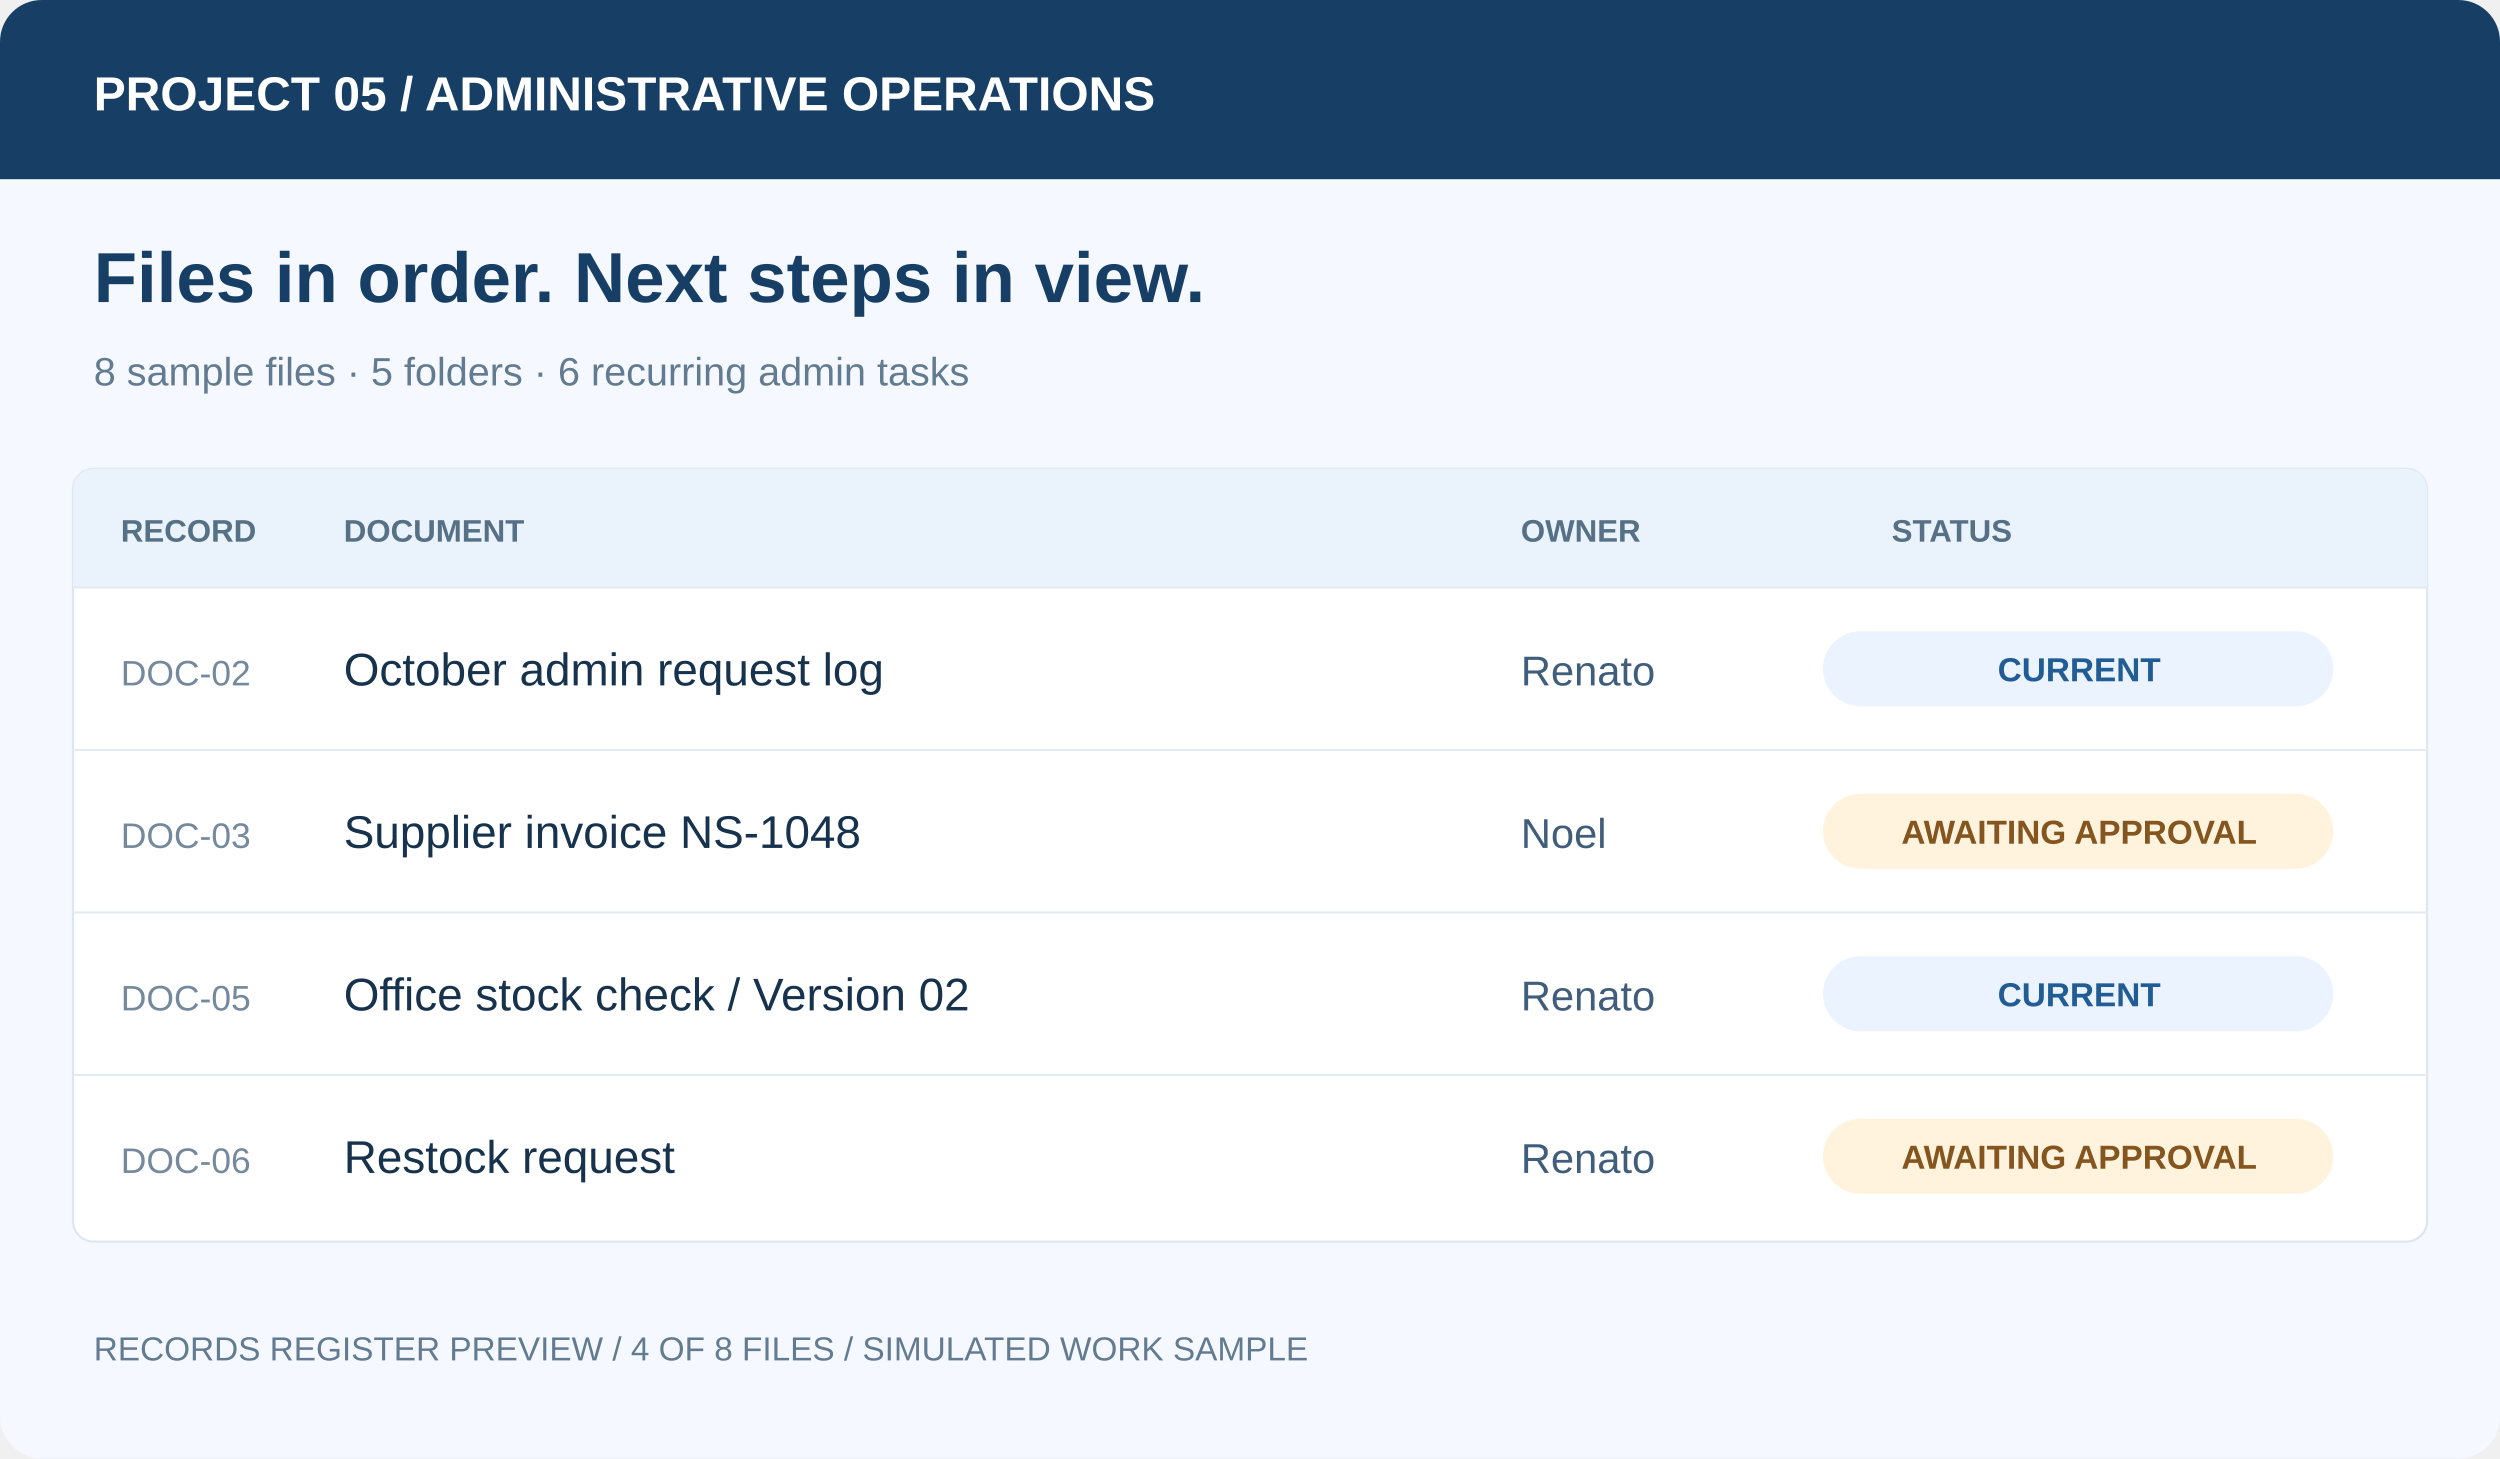
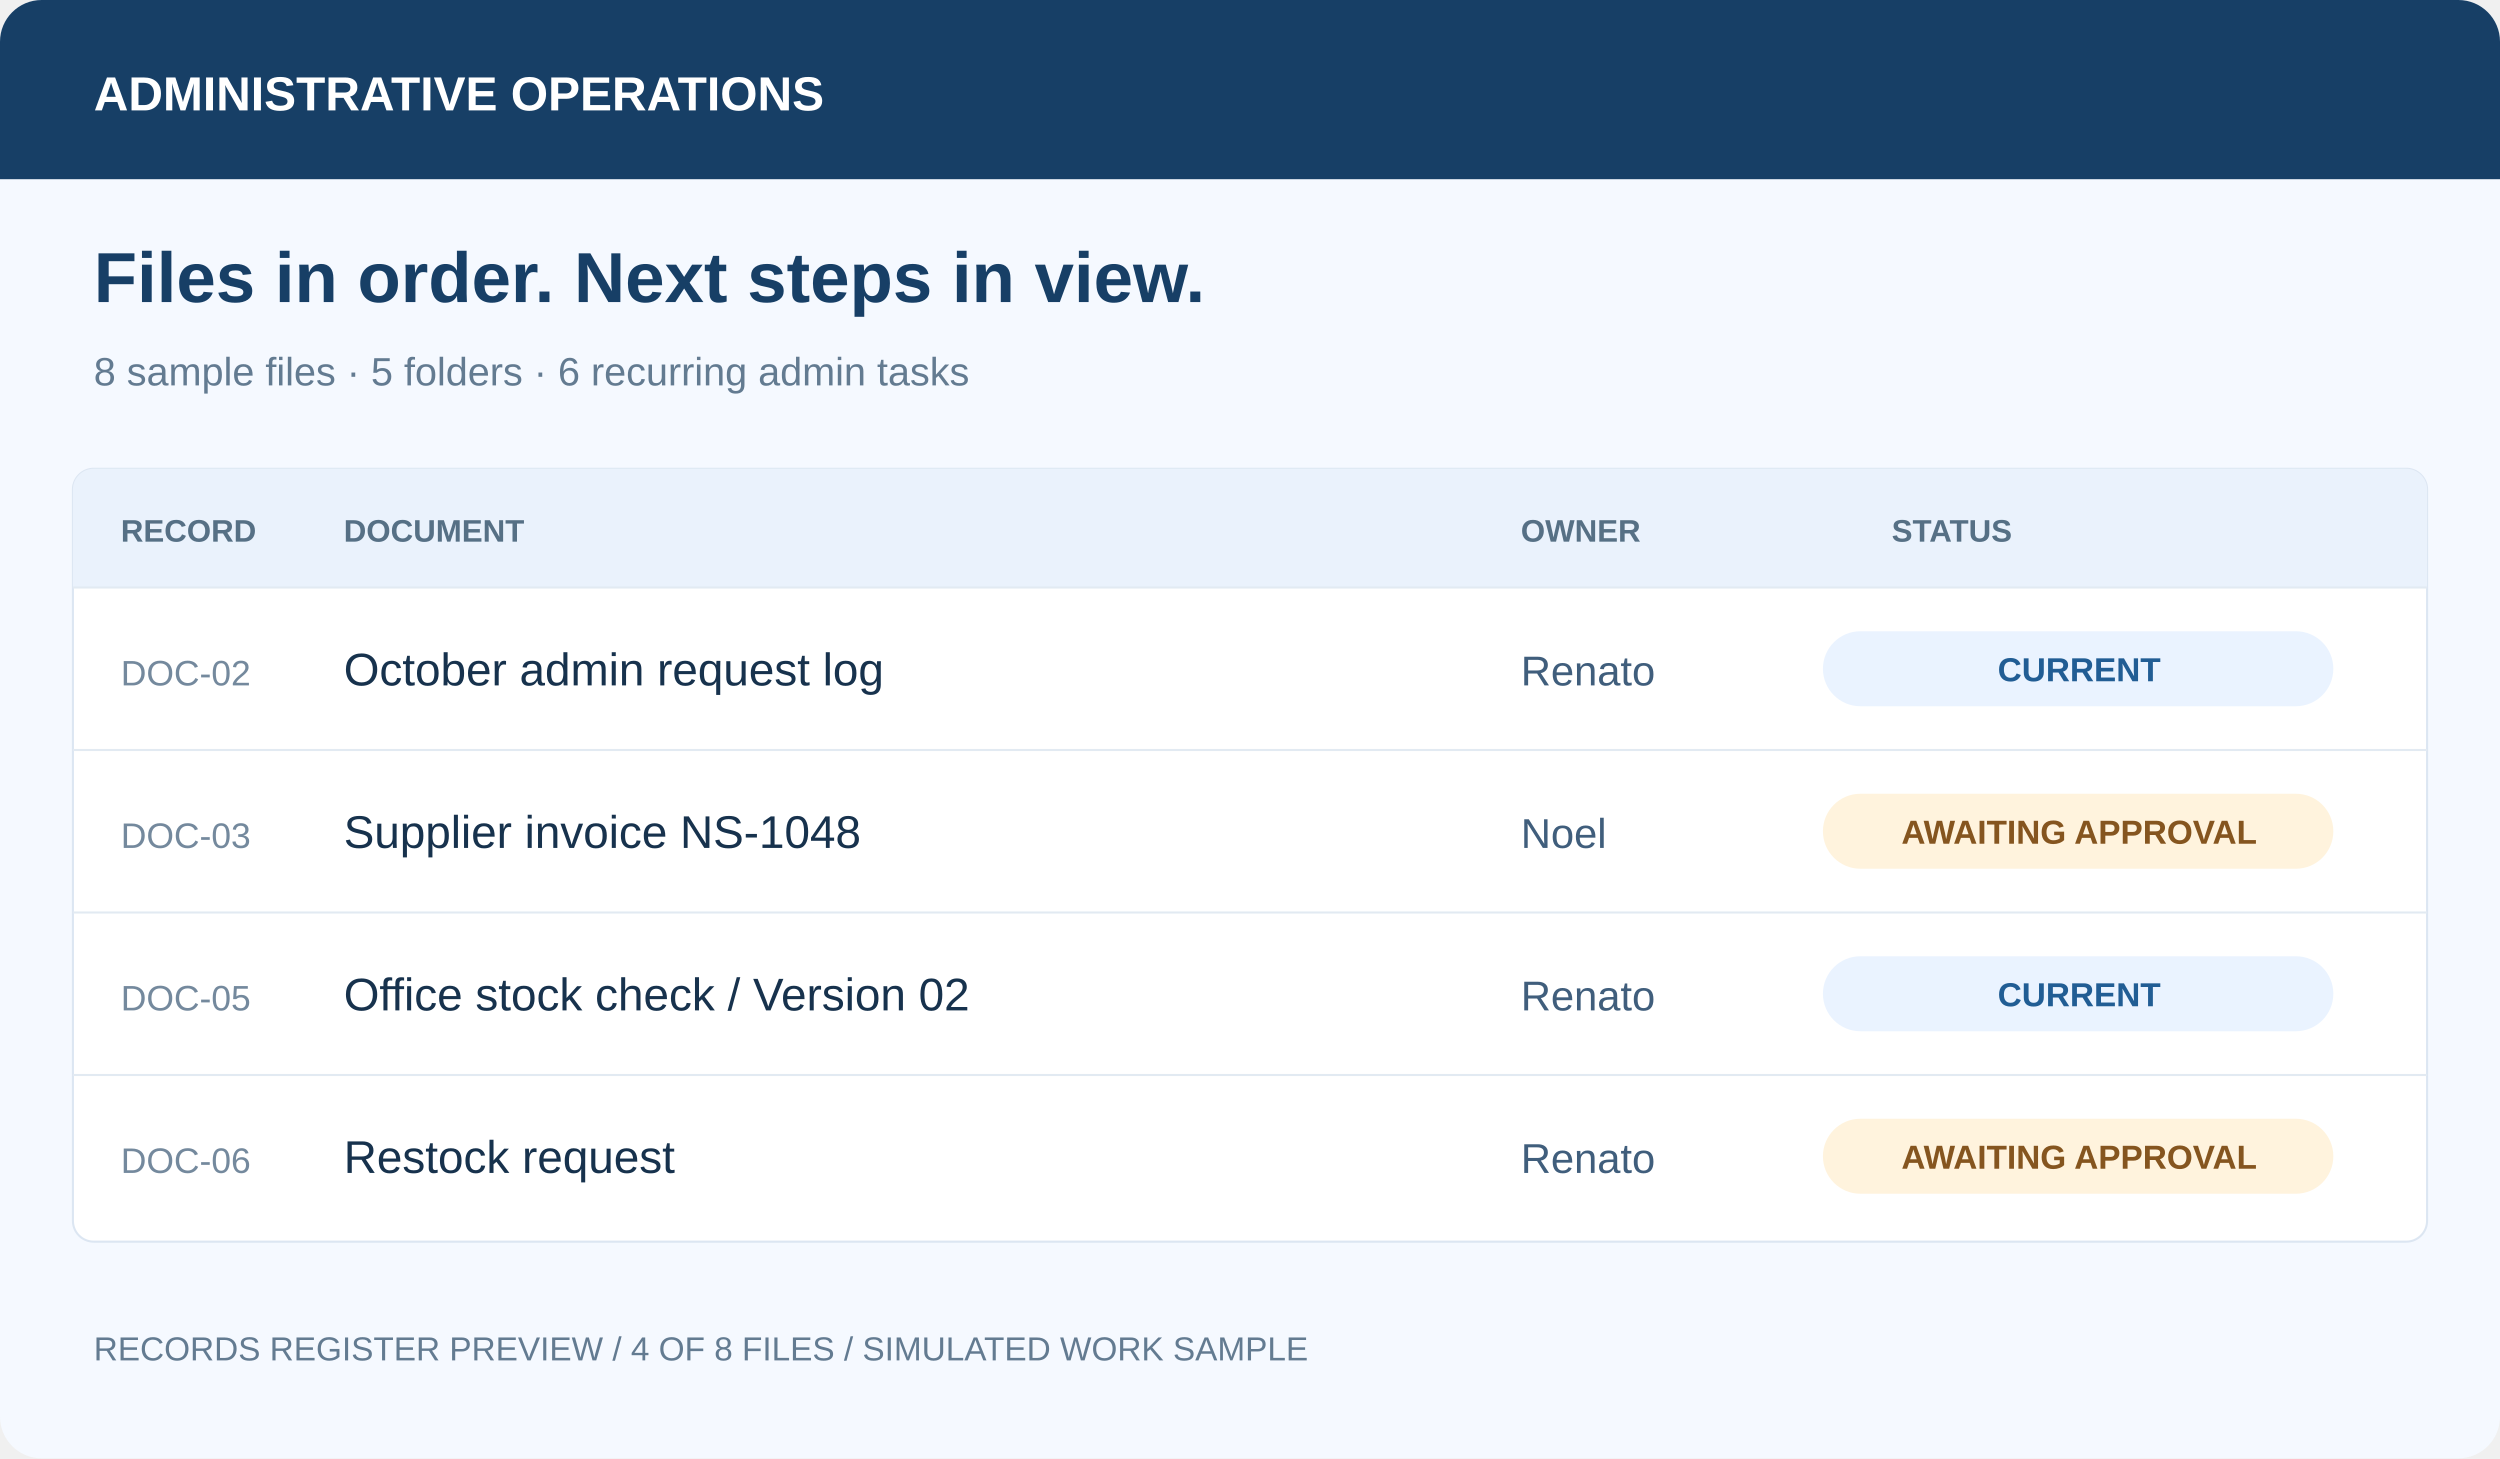
<svg xmlns="http://www.w3.org/2000/svg" width="1200" height="700" viewBox="0 0 1200 700">
  <rect width="1200" height="700" rx="20" fill="#f5f9ff" />
  <path d="M20 0h1160a20 20 0 0 1 20 20v66H0V20A20 20 0 0 1 20 0Z" fill="#173f66" />
  <g font-family="Arial">
-     <text font-family="Arial" x="45" y="53" fill="#fff" font-size="23" font-weight="700">PROJECT 05 / ADMINISTRATIVE OPERATIONS</text>
+     <text font-family="Arial" x="45" y="53" fill="#fff" font-size="23" font-weight="700">ADMINISTRATIVE OPERATIONS</text>
    <text font-family="Arial" x="45" y="145" fill="#173f66" font-size="34" font-weight="700">Files in order. Next steps in view.</text>
    <text font-family="Arial" x="45" y="185" fill="#637b91" font-size="19">8 sample files · 5 folders · 6 recurring admin tasks</text>
    <rect x="35" y="225" width="1130" height="371" rx="10" fill="#fff" stroke="#dce6f2" />
    <path d="M45 225h1110a10 10 0 0 1 10 10v47H35v-47a10 10 0 0 1 10-10Z" fill="#eaf2fc" />
    <g fill="#567085" font-size="15" font-weight="700">
      <text font-family="Arial" x="58" y="260">RECORD</text>
      <text font-family="Arial" x="165" y="260">DOCUMENT</text>
      <text font-family="Arial" x="730" y="260">OWNER</text>
      <text font-family="Arial" x="908" y="260">STATUS</text>
    </g>
    <path d="M35 282h1130M35 360h1130M35 438h1130M35 516h1130" stroke="#e2eaf2" />
    <g fill="#74899d" font-size="17">
      <text font-family="Arial" x="58" y="329">DOC-02</text>
      <text font-family="Arial" x="58" y="407">DOC-03</text>
      <text font-family="Arial" x="58" y="485">DOC-05</text>
      <text font-family="Arial" x="58" y="563">DOC-06</text>
    </g>
    <g fill="#17324d" font-size="22">
      <text font-family="Arial" x="165" y="329">October admin request log</text>
      <text font-family="Arial" x="165" y="407">Supplier invoice NS-1048</text>
      <text font-family="Arial" x="165" y="485">Office stock check / Version 02</text>
      <text font-family="Arial" x="165" y="563">Restock request</text>
    </g>
    <g fill="#405e7c" font-size="20">
      <text font-family="Arial" x="730" y="329">Renato</text>
      <text font-family="Arial" x="730" y="407">Noel</text>
      <text font-family="Arial" x="730" y="485">Renato</text>
      <text font-family="Arial" x="730" y="563">Renato</text>
    </g>
    <rect x="875" y="303" width="245" height="36" rx="18" fill="#eaf3ff" />
    <rect x="875" y="381" width="245" height="36" rx="18" fill="#fff3dd" />
    <rect x="875" y="459" width="245" height="36" rx="18" fill="#eaf3ff" />
    <rect x="875" y="537" width="245" height="36" rx="18" fill="#fff3dd" />
    <g font-size="16" font-weight="700">
      <text font-family="Arial" text-anchor="middle" x="998" y="327" fill="#215d94">CURRENT</text>
      <text font-family="Arial" text-anchor="middle" x="998" y="405" fill="#85551f">AWAITING APPROVAL</text>
      <text font-family="Arial" text-anchor="middle" x="998" y="483" fill="#215d94">CURRENT</text>
      <text font-family="Arial" text-anchor="middle" x="998" y="561" fill="#85551f">AWAITING APPROVAL</text>
    </g>
    <text font-family="Arial" x="45" y="653" fill="#637b91" font-size="16">RECORDS REGISTER PREVIEW / 4 OF 8 FILES / SIMULATED WORK SAMPLE</text>
  </g>
</svg>
